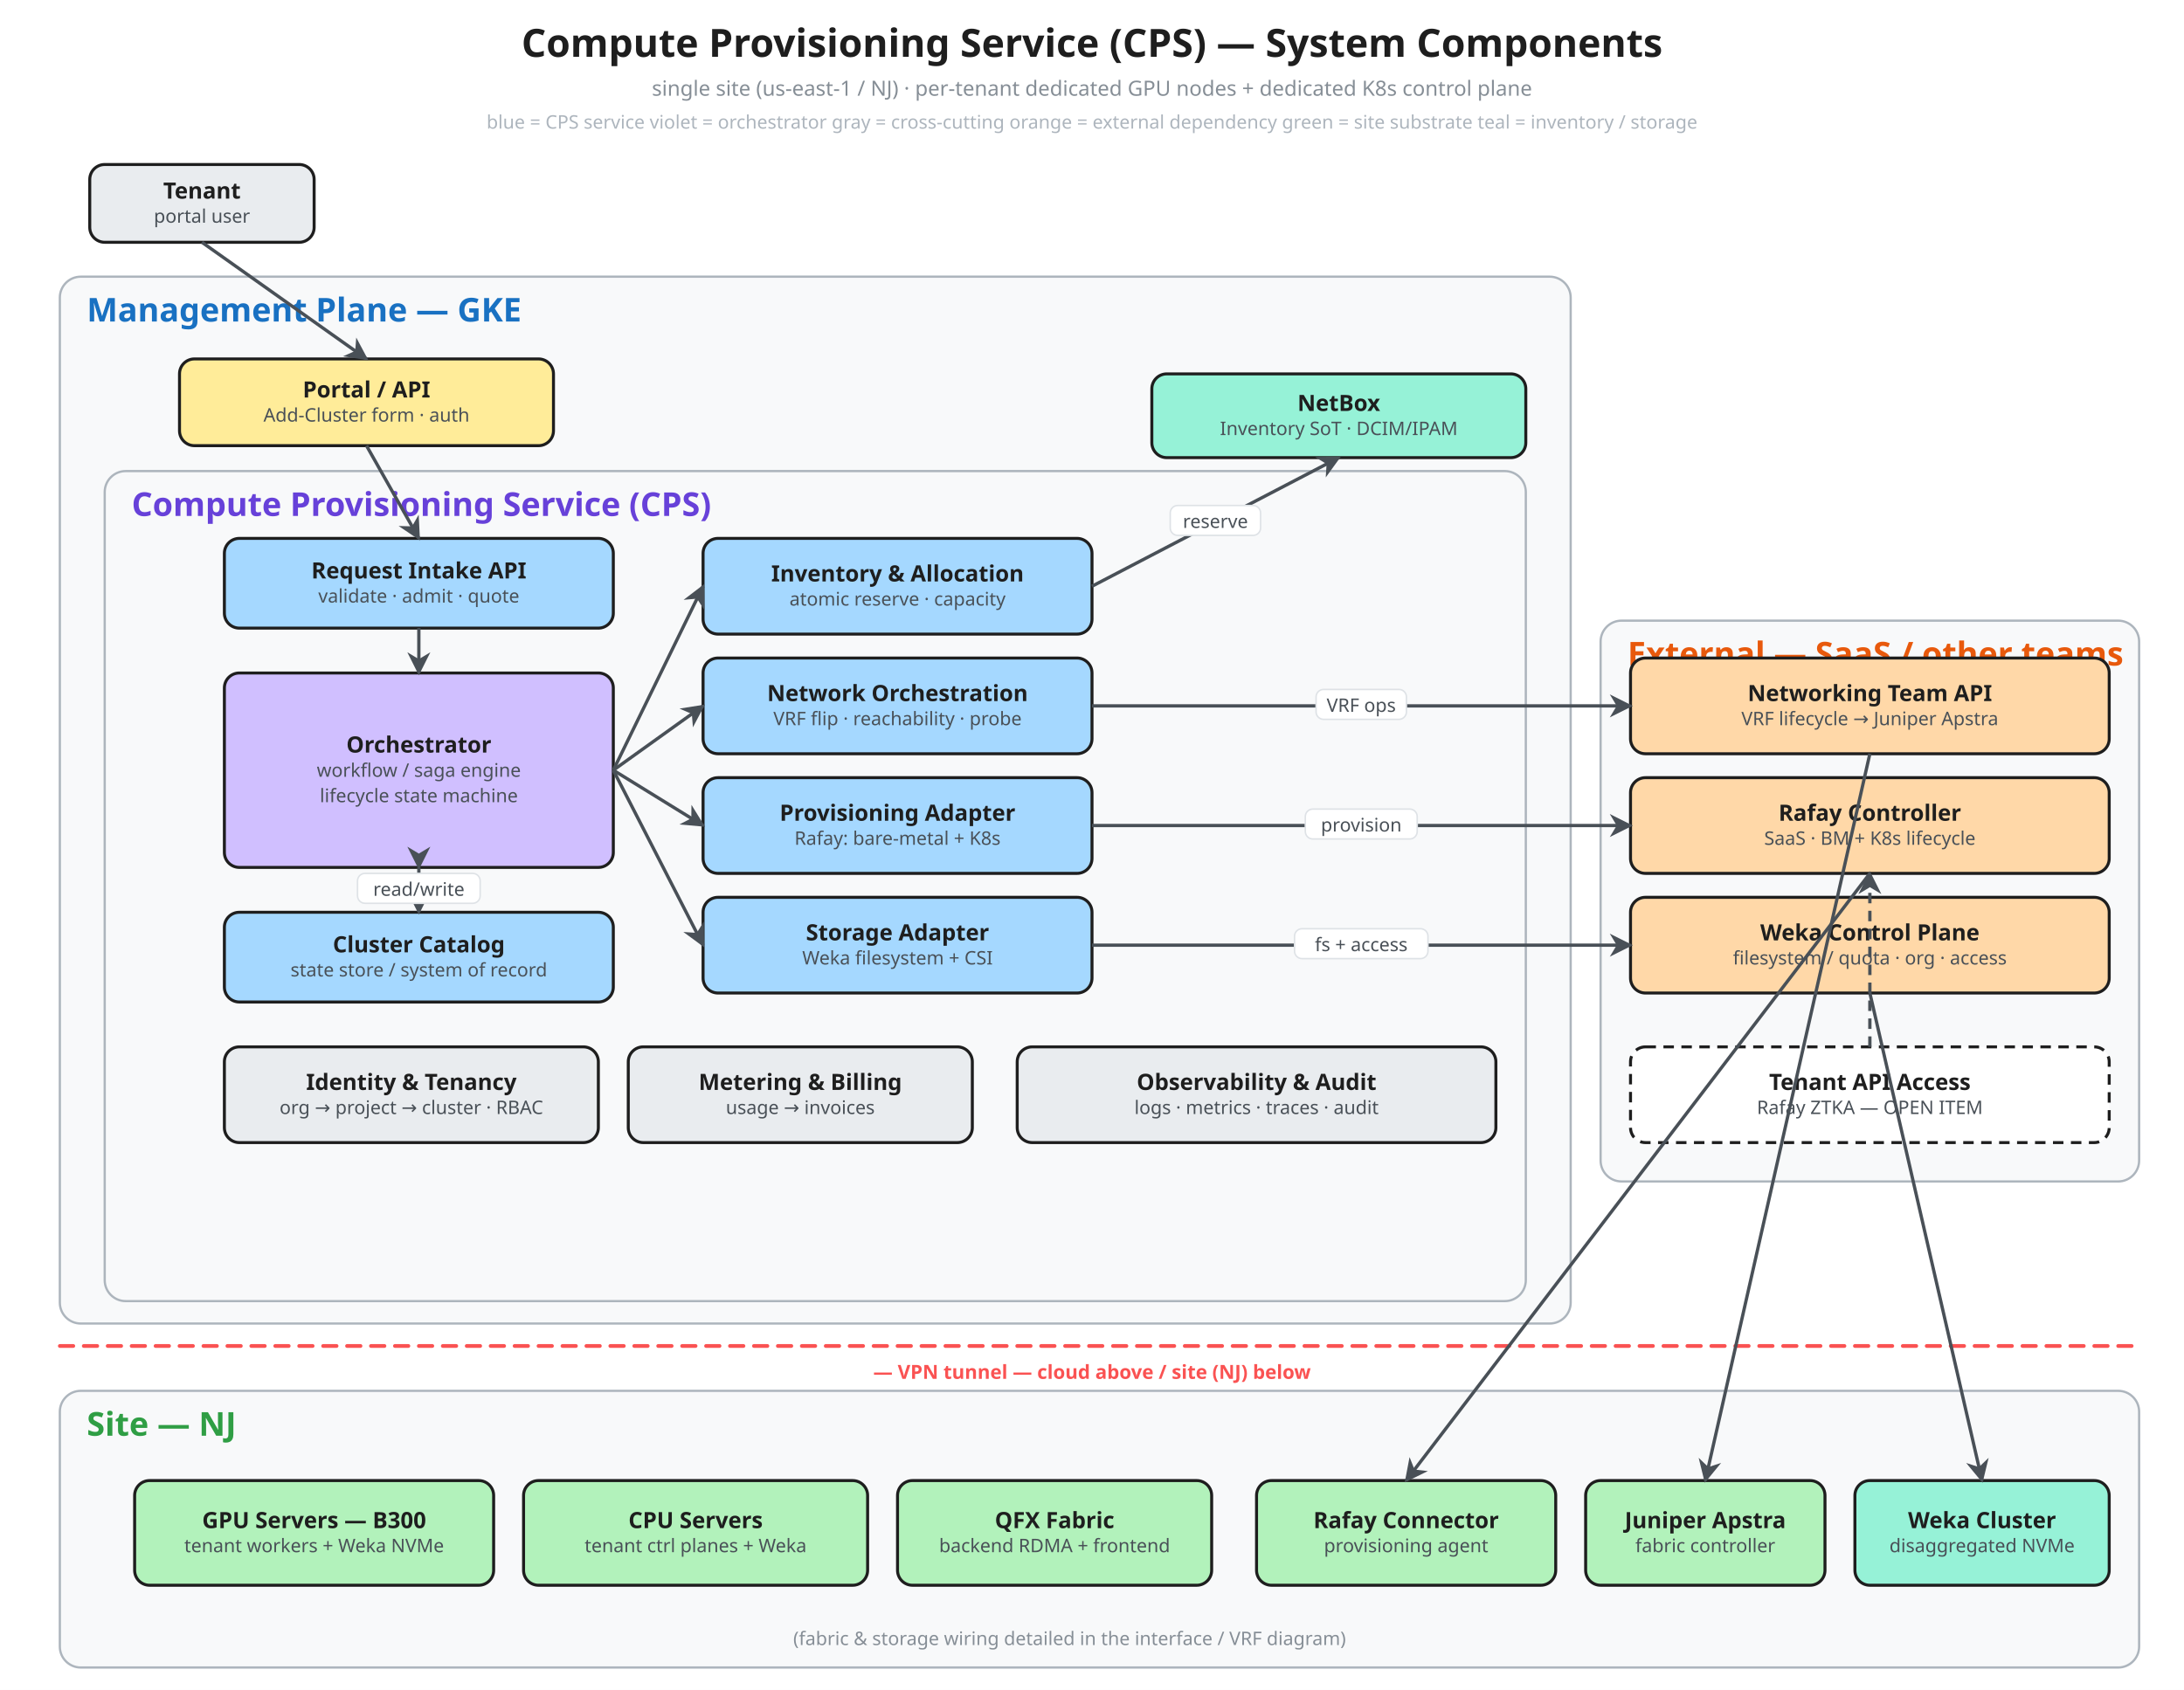
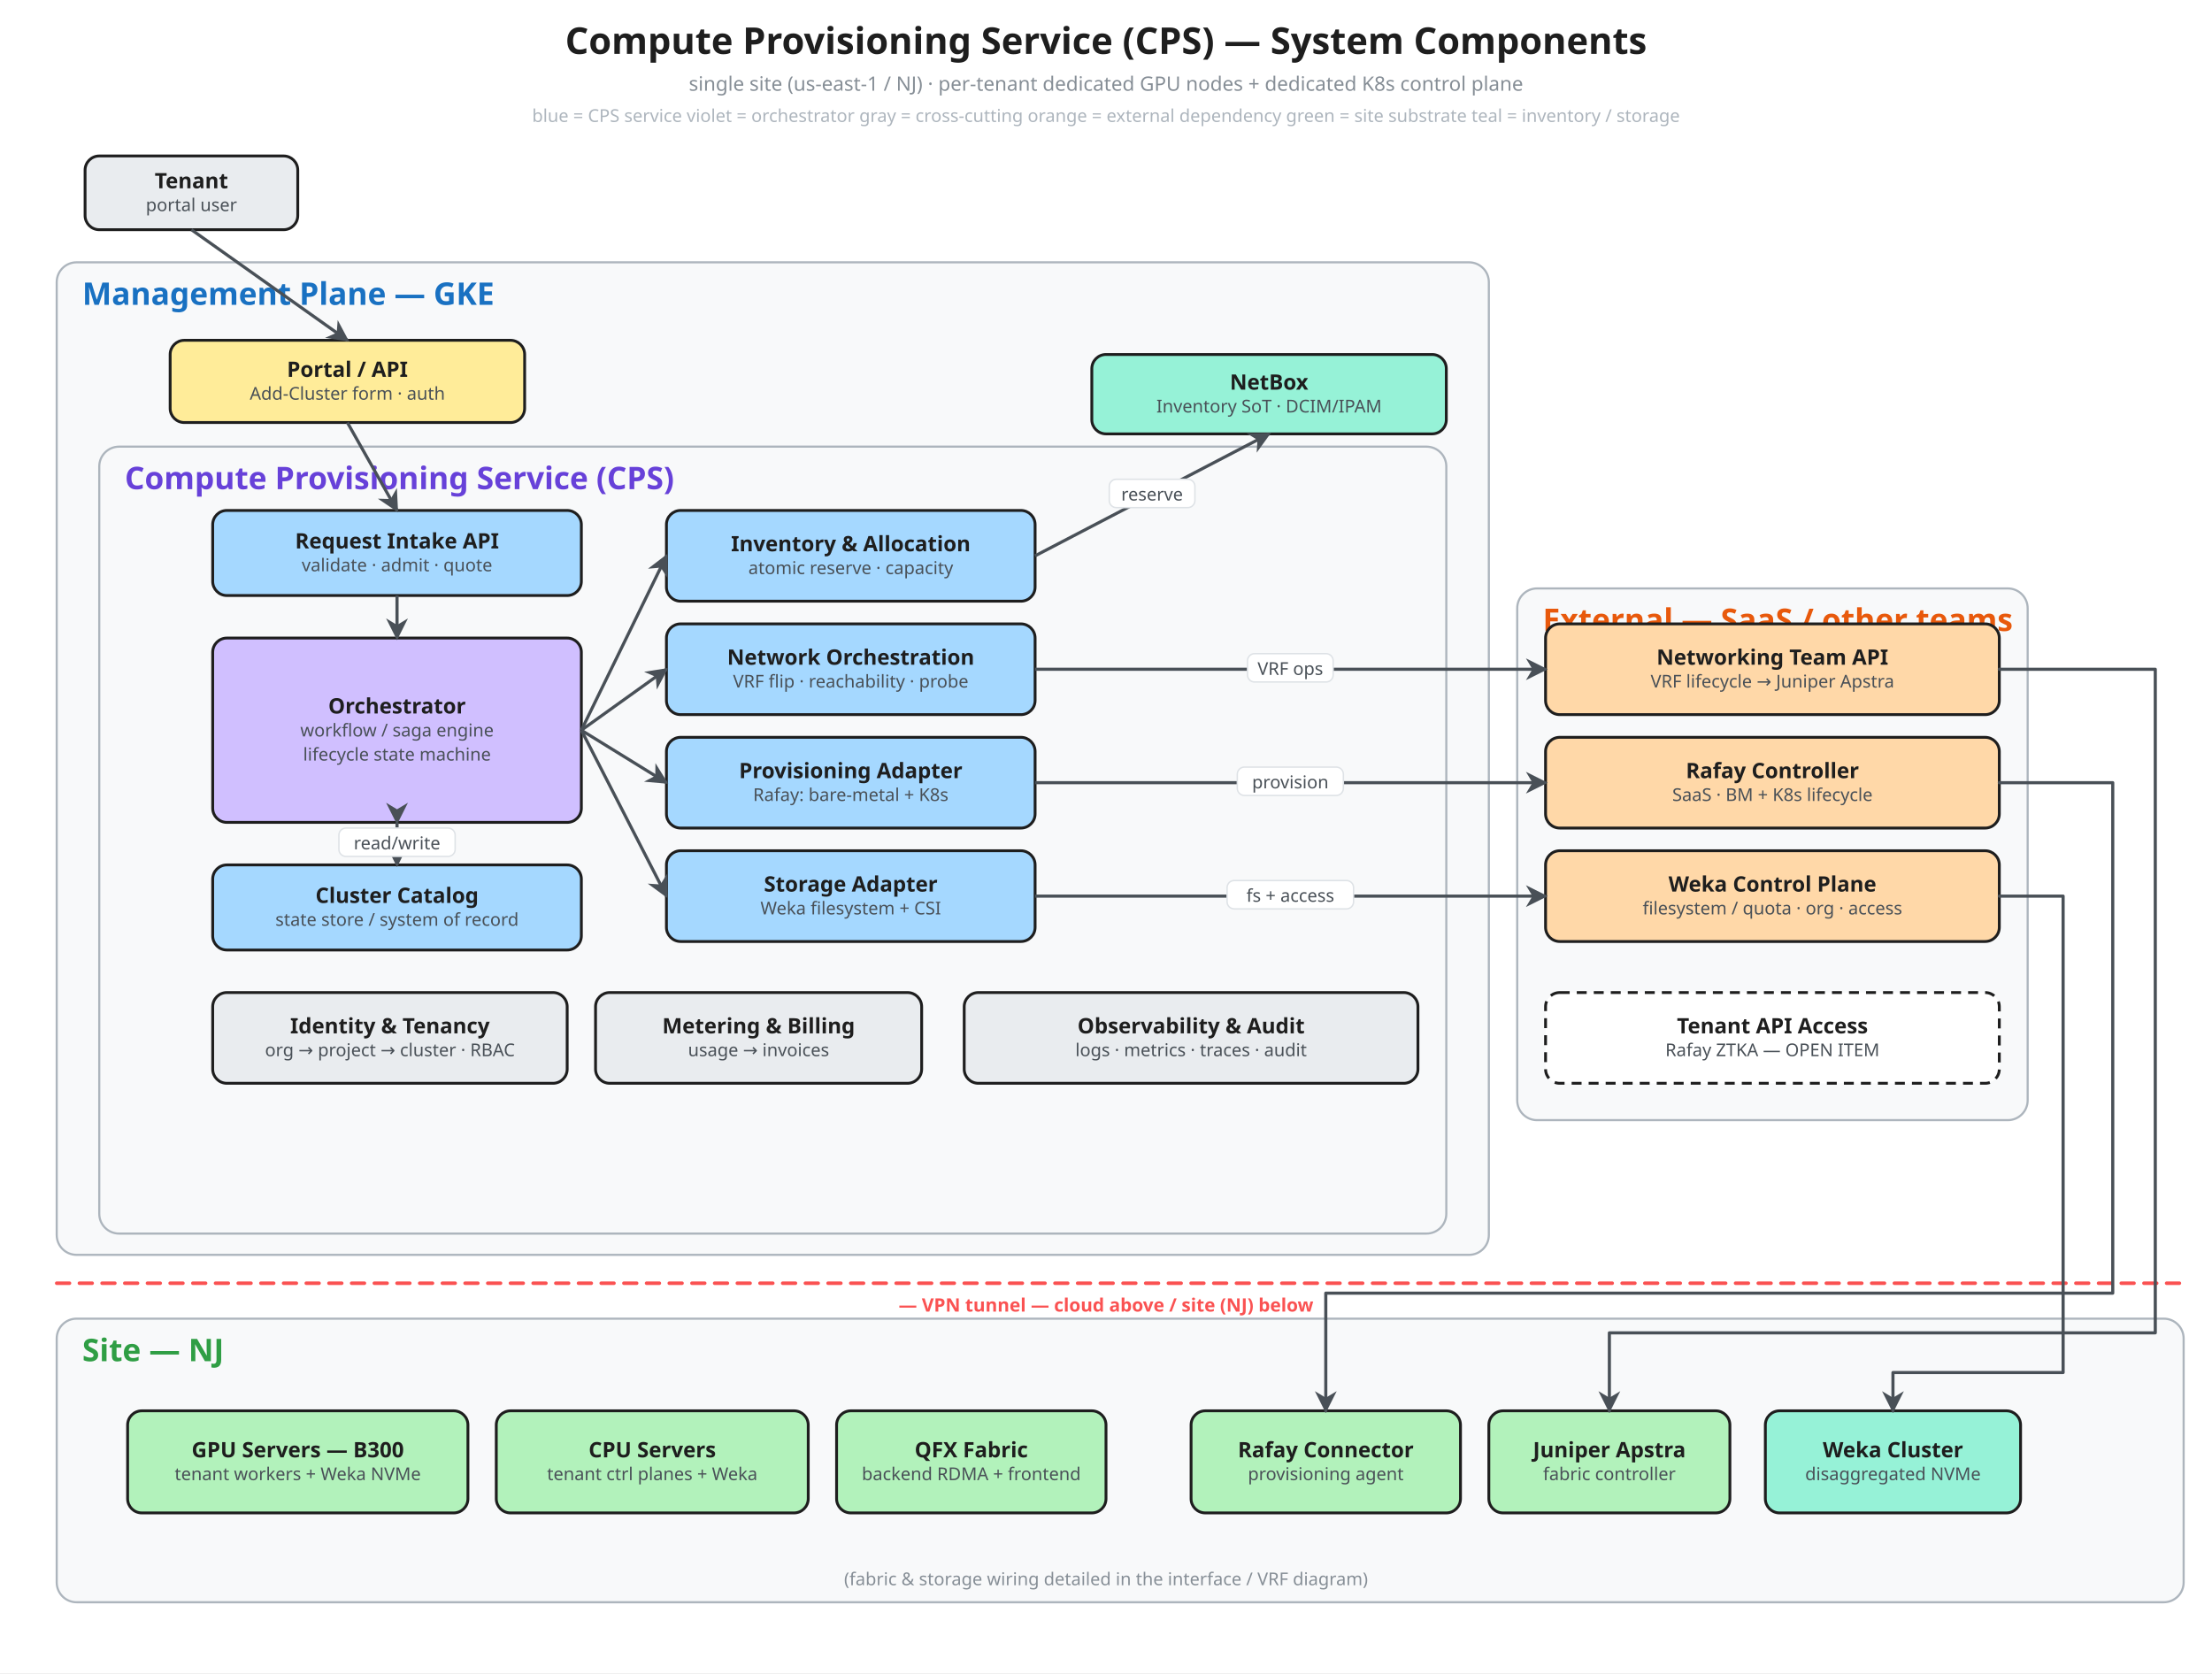
- <svg xmlns="http://www.w3.org/2000/svg" width="1460" height="1130" viewBox="0 0 1460 1130" font-family="'Excalifont','Virgil','Chalkboard SE','Comic Sans MS','Comic Neue',sans-serif">
+ <svg xmlns="http://www.w3.org/2000/svg" width="1560" height="1180" viewBox="0 0 1560 1180" font-family="'Excalifont','Virgil','Chalkboard SE','Comic Sans MS','Comic Neue',sans-serif">
  <defs>
    <marker id="arrow" viewBox="0 0 10 10" refX="9" refY="5" markerWidth="7" markerHeight="7" orient="auto-start-reverse">
      <path d="M0,0 L10,5 L0,10 L3,5 z" fill="#495057" />
    </marker>
    <marker id="arrowS" viewBox="0 0 10 10" refX="1" refY="5" markerWidth="7" markerHeight="7" orient="auto-start-reverse">
      <path d="M10,0 L0,5 L10,10 L7,5 z" fill="#495057" />
    </marker>
  </defs>
-   <rect x="0" y="0" width="1460" height="1130" fill="#ffffff" />
+   <rect x="0" y="0" width="1560" height="1180" fill="#ffffff" />
  <rect x="40" y="185" width="1010" height="700" rx="14" fill="#f8f9fa" stroke="#adb5bd" stroke-width="1.5" stroke-dasharray="none" />
  <text x="58" y="215" font-size="22" font-weight="700" fill="#1971c2">Management Plane — GKE</text>
  <rect x="70" y="315" width="950" height="555" rx="14" fill="#f8f9fa" stroke="#adb5bd" stroke-width="1.5" stroke-dasharray="none" />
  <text x="88" y="345" font-size="22" font-weight="700" fill="#6741d9">Compute Provisioning Service (CPS)</text>
  <rect x="1070" y="415" width="360" height="375" rx="14" fill="#f8f9fa" stroke="#adb5bd" stroke-width="1.5" stroke-dasharray="none" />
  <text x="1088" y="445" font-size="22" font-weight="700" fill="#e8590c">External — SaaS / other teams</text>
-   <rect x="40" y="930" width="1390" height="185" rx="14" fill="#f8f9fa" stroke="#adb5bd" stroke-width="1.5" stroke-dasharray="none" />
+   <rect x="40" y="930" width="1500" height="200" rx="14" fill="#f8f9fa" stroke="#adb5bd" stroke-width="1.5" stroke-dasharray="none" />
  <text x="58" y="960" font-size="22" font-weight="700" fill="#2f9e44">Site — NJ</text>
-   <line x1="40" y1="900" x2="1430" y2="900" stroke="#fa5252" stroke-width="2.5" stroke-dasharray="9 7" stroke-linecap="round" />
+   <line x1="40" y1="905" x2="1540" y2="905" stroke="#fa5252" stroke-width="2.5" stroke-dasharray="9 7" stroke-linecap="round" />
  <rect x="60" y="110" width="150" height="52" rx="10" fill="#e9ecef" stroke="#1e1e1e" stroke-width="2" stroke-dasharray="none" />
  <text x="135.0" y="132.8" font-size="15" font-weight="700" fill="#1e1e1e" text-anchor="middle">Tenant</text>
  <text x="135.0" y="148.9" font-size="12.5" font-weight="400" fill="#495057" text-anchor="middle">portal user</text>
  <rect x="120" y="240" width="250" height="58" rx="10" fill="#ffec99" stroke="#1e1e1e" stroke-width="2" stroke-dasharray="none" />
  <text x="245.0" y="265.8" font-size="15" font-weight="700" fill="#1e1e1e" text-anchor="middle">Portal / API</text>
  <text x="245.0" y="281.9" font-size="12.5" font-weight="400" fill="#495057" text-anchor="middle">Add-Cluster form · auth</text>
  <rect x="770" y="250" width="250" height="56" rx="10" fill="#96f2d7" stroke="#1e1e1e" stroke-width="2" stroke-dasharray="none" />
  <text x="895.0" y="274.8" font-size="15" font-weight="700" fill="#1e1e1e" text-anchor="middle">NetBox</text>
  <text x="895.0" y="290.9" font-size="12.5" font-weight="400" fill="#495057" text-anchor="middle">Inventory SoT · DCIM/IPAM</text>
  <rect x="150" y="360" width="260" height="60" rx="10" fill="#a5d8ff" stroke="#1e1e1e" stroke-width="2" stroke-dasharray="none" />
  <text x="280.0" y="386.8" font-size="15" font-weight="700" fill="#1e1e1e" text-anchor="middle">Request Intake API</text>
  <text x="280.0" y="402.9" font-size="12.5" font-weight="400" fill="#495057" text-anchor="middle">validate · admit · quote</text>
  <rect x="150" y="450" width="260" height="130" rx="10" fill="#d0bfff" stroke="#1e1e1e" stroke-width="2" stroke-dasharray="none" />
  <text x="280.0" y="503.2" font-size="15" font-weight="700" fill="#1e1e1e" text-anchor="middle">Orchestrator</text>
  <text x="280.0" y="519.4" font-size="12.5" font-weight="400" fill="#495057" text-anchor="middle">workflow / saga engine</text>
  <text x="280.0" y="536.4" font-size="12.5" font-weight="400" fill="#495057" text-anchor="middle">lifecycle state machine</text>
  <rect x="150" y="610" width="260" height="60" rx="10" fill="#a5d8ff" stroke="#1e1e1e" stroke-width="2" stroke-dasharray="none" />
  <text x="280.0" y="636.8" font-size="15" font-weight="700" fill="#1e1e1e" text-anchor="middle">Cluster Catalog</text>
  <text x="280.0" y="652.9" font-size="12.5" font-weight="400" fill="#495057" text-anchor="middle">state store / system of record</text>
  <rect x="470" y="360" width="260" height="64" rx="10" fill="#a5d8ff" stroke="#1e1e1e" stroke-width="2" stroke-dasharray="none" />
  <text x="600.0" y="388.8" font-size="15" font-weight="700" fill="#1e1e1e" text-anchor="middle">Inventory &amp; Allocation</text>
  <text x="600.0" y="404.9" font-size="12.5" font-weight="400" fill="#495057" text-anchor="middle">atomic reserve · capacity</text>
  <rect x="470" y="440" width="260" height="64" rx="10" fill="#a5d8ff" stroke="#1e1e1e" stroke-width="2" stroke-dasharray="none" />
  <text x="600.0" y="468.8" font-size="15" font-weight="700" fill="#1e1e1e" text-anchor="middle">Network Orchestration</text>
  <text x="600.0" y="484.9" font-size="12.5" font-weight="400" fill="#495057" text-anchor="middle">VRF flip · reachability · probe</text>
  <rect x="470" y="520" width="260" height="64" rx="10" fill="#a5d8ff" stroke="#1e1e1e" stroke-width="2" stroke-dasharray="none" />
  <text x="600.0" y="548.8" font-size="15" font-weight="700" fill="#1e1e1e" text-anchor="middle">Provisioning Adapter</text>
  <text x="600.0" y="564.9" font-size="12.5" font-weight="400" fill="#495057" text-anchor="middle">Rafay: bare-metal + K8s</text>
  <rect x="470" y="600" width="260" height="64" rx="10" fill="#a5d8ff" stroke="#1e1e1e" stroke-width="2" stroke-dasharray="none" />
  <text x="600.0" y="628.8" font-size="15" font-weight="700" fill="#1e1e1e" text-anchor="middle">Storage Adapter</text>
  <text x="600.0" y="644.9" font-size="12.5" font-weight="400" fill="#495057" text-anchor="middle">Weka filesystem + CSI</text>
  <rect x="150" y="700" width="250" height="64" rx="10" fill="#e9ecef" stroke="#1e1e1e" stroke-width="2" stroke-dasharray="none" />
  <text x="275.0" y="728.8" font-size="15" font-weight="700" fill="#1e1e1e" text-anchor="middle">Identity &amp; Tenancy</text>
  <text x="275.0" y="744.9" font-size="12.5" font-weight="400" fill="#495057" text-anchor="middle">org → project → cluster · RBAC</text>
  <rect x="420" y="700" width="230" height="64" rx="10" fill="#e9ecef" stroke="#1e1e1e" stroke-width="2" stroke-dasharray="none" />
  <text x="535.0" y="728.8" font-size="15" font-weight="700" fill="#1e1e1e" text-anchor="middle">Metering &amp; Billing</text>
  <text x="535.0" y="744.9" font-size="12.5" font-weight="400" fill="#495057" text-anchor="middle">usage → invoices</text>
  <rect x="680" y="700" width="320" height="64" rx="10" fill="#e9ecef" stroke="#1e1e1e" stroke-width="2" stroke-dasharray="none" />
  <text x="840.0" y="728.8" font-size="15" font-weight="700" fill="#1e1e1e" text-anchor="middle">Observability &amp; Audit</text>
  <text x="840.0" y="744.9" font-size="12.5" font-weight="400" fill="#495057" text-anchor="middle">logs · metrics · traces · audit</text>
  <rect x="1090" y="440" width="320" height="64" rx="10" fill="#ffd8a8" stroke="#1e1e1e" stroke-width="2" stroke-dasharray="none" />
  <text x="1250.0" y="468.8" font-size="15" font-weight="700" fill="#1e1e1e" text-anchor="middle">Networking Team API</text>
  <text x="1250.0" y="484.9" font-size="12.5" font-weight="400" fill="#495057" text-anchor="middle">VRF lifecycle → Juniper Apstra</text>
  <rect x="1090" y="520" width="320" height="64" rx="10" fill="#ffd8a8" stroke="#1e1e1e" stroke-width="2" stroke-dasharray="none" />
  <text x="1250.0" y="548.8" font-size="15" font-weight="700" fill="#1e1e1e" text-anchor="middle">Rafay Controller</text>
  <text x="1250.0" y="564.9" font-size="12.5" font-weight="400" fill="#495057" text-anchor="middle">SaaS · BM + K8s lifecycle</text>
  <rect x="1090" y="600" width="320" height="64" rx="10" fill="#ffd8a8" stroke="#1e1e1e" stroke-width="2" stroke-dasharray="none" />
  <text x="1250.0" y="628.8" font-size="15" font-weight="700" fill="#1e1e1e" text-anchor="middle">Weka Control Plane</text>
  <text x="1250.0" y="644.9" font-size="12.5" font-weight="400" fill="#495057" text-anchor="middle">filesystem / quota · org · access</text>
  <rect x="1090" y="700" width="320" height="64" rx="10" fill="#ffffff" stroke="#1e1e1e" stroke-width="2" stroke-dasharray="7 5" />
  <text x="1250.0" y="728.8" font-size="15" font-weight="700" fill="#1e1e1e" text-anchor="middle">Tenant API Access</text>
  <text x="1250.0" y="744.9" font-size="12.5" font-weight="400" fill="#495057" text-anchor="middle">Rafay ZTKA — OPEN ITEM</text>
-   <rect x="90" y="990" width="240" height="70" rx="10" fill="#b2f2bb" stroke="#1e1e1e" stroke-width="2" stroke-dasharray="none" />
-   <text x="210.0" y="1021.8" font-size="15" font-weight="700" fill="#1e1e1e" text-anchor="middle">GPU Servers — B300</text>
-   <text x="210.0" y="1037.9" font-size="12.5" font-weight="400" fill="#495057" text-anchor="middle">tenant workers + Weka NVMe</text>
-   <rect x="350" y="990" width="230" height="70" rx="10" fill="#b2f2bb" stroke="#1e1e1e" stroke-width="2" stroke-dasharray="none" />
-   <text x="465.0" y="1021.8" font-size="15" font-weight="700" fill="#1e1e1e" text-anchor="middle">CPU Servers</text>
-   <text x="465.0" y="1037.9" font-size="12.5" font-weight="400" fill="#495057" text-anchor="middle">tenant ctrl planes + Weka</text>
-   <rect x="600" y="990" width="210" height="70" rx="10" fill="#b2f2bb" stroke="#1e1e1e" stroke-width="2" stroke-dasharray="none" />
-   <text x="705.0" y="1021.8" font-size="15" font-weight="700" fill="#1e1e1e" text-anchor="middle">QFX Fabric</text>
-   <text x="705.0" y="1037.9" font-size="12.5" font-weight="400" fill="#495057" text-anchor="middle">backend RDMA + frontend</text>
-   <rect x="840" y="990" width="200" height="70" rx="10" fill="#b2f2bb" stroke="#1e1e1e" stroke-width="2" stroke-dasharray="none" />
-   <text x="940.0" y="1021.8" font-size="15" font-weight="700" fill="#1e1e1e" text-anchor="middle">Rafay Connector</text>
-   <text x="940.0" y="1037.9" font-size="12.5" font-weight="400" fill="#495057" text-anchor="middle">provisioning agent</text>
-   <rect x="1060" y="990" width="160" height="70" rx="10" fill="#b2f2bb" stroke="#1e1e1e" stroke-width="2" stroke-dasharray="none" />
-   <text x="1140.0" y="1021.8" font-size="15" font-weight="700" fill="#1e1e1e" text-anchor="middle">Juniper Apstra</text>
-   <text x="1140.0" y="1037.9" font-size="12.5" font-weight="400" fill="#495057" text-anchor="middle">fabric controller</text>
-   <rect x="1240" y="990" width="170" height="70" rx="10" fill="#96f2d7" stroke="#1e1e1e" stroke-width="2" stroke-dasharray="none" />
-   <text x="1325.0" y="1021.8" font-size="15" font-weight="700" fill="#1e1e1e" text-anchor="middle">Weka Cluster</text>
-   <text x="1325.0" y="1037.9" font-size="12.5" font-weight="400" fill="#495057" text-anchor="middle">disaggregated NVMe</text>
+   <rect x="90" y="995" width="240" height="72" rx="10" fill="#b2f2bb" stroke="#1e1e1e" stroke-width="2" stroke-dasharray="none" />
+   <text x="210.0" y="1027.8" font-size="15" font-weight="700" fill="#1e1e1e" text-anchor="middle">GPU Servers — B300</text>
+   <text x="210.0" y="1043.9" font-size="12.5" font-weight="400" fill="#495057" text-anchor="middle">tenant workers + Weka NVMe</text>
+   <rect x="350" y="995" width="220" height="72" rx="10" fill="#b2f2bb" stroke="#1e1e1e" stroke-width="2" stroke-dasharray="none" />
+   <text x="460.0" y="1027.8" font-size="15" font-weight="700" fill="#1e1e1e" text-anchor="middle">CPU Servers</text>
+   <text x="460.0" y="1043.9" font-size="12.5" font-weight="400" fill="#495057" text-anchor="middle">tenant ctrl planes + Weka</text>
+   <rect x="590" y="995" width="190" height="72" rx="10" fill="#b2f2bb" stroke="#1e1e1e" stroke-width="2" stroke-dasharray="none" />
+   <text x="685.0" y="1027.8" font-size="15" font-weight="700" fill="#1e1e1e" text-anchor="middle">QFX Fabric</text>
+   <text x="685.0" y="1043.9" font-size="12.5" font-weight="400" fill="#495057" text-anchor="middle">backend RDMA + frontend</text>
+   <rect x="840" y="995" width="190" height="72" rx="10" fill="#b2f2bb" stroke="#1e1e1e" stroke-width="2" stroke-dasharray="none" />
+   <text x="935.0" y="1027.8" font-size="15" font-weight="700" fill="#1e1e1e" text-anchor="middle">Rafay Connector</text>
+   <text x="935.0" y="1043.9" font-size="12.5" font-weight="400" fill="#495057" text-anchor="middle">provisioning agent</text>
+   <rect x="1050" y="995" width="170" height="72" rx="10" fill="#b2f2bb" stroke="#1e1e1e" stroke-width="2" stroke-dasharray="none" />
+   <text x="1135.0" y="1027.8" font-size="15" font-weight="700" fill="#1e1e1e" text-anchor="middle">Juniper Apstra</text>
+   <text x="1135.0" y="1043.9" font-size="12.5" font-weight="400" fill="#495057" text-anchor="middle">fabric controller</text>
+   <rect x="1245" y="995" width="180" height="72" rx="10" fill="#96f2d7" stroke="#1e1e1e" stroke-width="2" stroke-dasharray="none" />
+   <text x="1335.0" y="1027.8" font-size="15" font-weight="700" fill="#1e1e1e" text-anchor="middle">Weka Cluster</text>
+   <text x="1335.0" y="1043.9" font-size="12.5" font-weight="400" fill="#495057" text-anchor="middle">disaggregated NVMe</text>
  <line x1="135.0" y1="162" x2="245.0" y2="240" stroke="#495057" stroke-width="2.2" marker-end="url(#arrow)" />
  <line x1="245.0" y1="298" x2="280.0" y2="360" stroke="#495057" stroke-width="2.2" marker-end="url(#arrow)" />
  <line x1="280.0" y1="420" x2="280.0" y2="450" stroke="#495057" stroke-width="2.2" marker-end="url(#arrow)" />
  <line x1="280.0" y1="580" x2="280.0" y2="610" stroke="#495057" stroke-width="2.2" marker-start="url(#arrowS)" marker-end="url(#arrow)" />
  <rect x="239.0" y="584.0" width="82.0" height="20" rx="5" fill="#ffffff" stroke="#dee2e6" stroke-width="1" />
  <text x="280.0" y="599.0" font-size="12.5" fill="#495057" text-anchor="middle">read/write</text>
  <line x1="410" y1="515.0" x2="470" y2="392.0" stroke="#495057" stroke-width="2.2" marker-end="url(#arrow)" />
  <line x1="410" y1="515.0" x2="470" y2="472.0" stroke="#495057" stroke-width="2.2" marker-end="url(#arrow)" />
  <line x1="410" y1="515.0" x2="470" y2="552.0" stroke="#495057" stroke-width="2.2" marker-end="url(#arrow)" />
  <line x1="410" y1="515.0" x2="470" y2="632.0" stroke="#495057" stroke-width="2.2" marker-end="url(#arrow)" />
  <line x1="730" y1="392.0" x2="895.0" y2="306" stroke="#495057" stroke-width="2.2" marker-end="url(#arrow)" />
  <rect x="782.3" y="338.0" width="60.4" height="20" rx="5" fill="#ffffff" stroke="#dee2e6" stroke-width="1" />
  <text x="812.5" y="353.0" font-size="12.5" fill="#495057" text-anchor="middle">reserve</text>
  <line x1="730" y1="472.0" x2="1090" y2="472.0" stroke="#495057" stroke-width="2.2" marker-end="url(#arrow)" />
  <rect x="879.8" y="461.0" width="60.4" height="20" rx="5" fill="#ffffff" stroke="#dee2e6" stroke-width="1" />
  <text x="910.0" y="476.0" font-size="12.5" fill="#495057" text-anchor="middle">VRF ops</text>
  <line x1="730" y1="552.0" x2="1090" y2="552.0" stroke="#495057" stroke-width="2.2" marker-end="url(#arrow)" />
  <rect x="872.6" y="541.0" width="74.8" height="20" rx="5" fill="#ffffff" stroke="#dee2e6" stroke-width="1" />
  <text x="910.0" y="556.0" font-size="12.5" fill="#495057" text-anchor="middle">provision</text>
  <line x1="730" y1="632.0" x2="1090" y2="632.0" stroke="#495057" stroke-width="2.2" marker-end="url(#arrow)" />
  <rect x="865.4" y="621.0" width="89.2" height="20" rx="5" fill="#ffffff" stroke="#dee2e6" stroke-width="1" />
  <text x="910.0" y="636.0" font-size="12.5" fill="#495057" text-anchor="middle">fs + access</text>
-   <line x1="1250.0" y1="700" x2="1250.0" y2="584" stroke="#495057" stroke-width="2.2" stroke-dasharray="7 5" marker-end="url(#arrow)" />
-   <line x1="1250.0" y1="504" x2="1140.0" y2="990" stroke="#495057" stroke-width="2.2" marker-end="url(#arrow)" />
-   <line x1="1250.0" y1="584" x2="940.0" y2="990" stroke="#495057" stroke-width="2.2" marker-end="url(#arrow)" />
-   <line x1="1250.0" y1="664" x2="1325.0" y2="990" stroke="#495057" stroke-width="2.2" marker-end="url(#arrow)" />
-   <text x="730.0" y="38" font-size="26" font-weight="700" fill="#1e1e1e" text-anchor="middle">Compute Provisioning Service (CPS) — System Components</text>
-   <text x="730.0" y="64" font-size="14" font-weight="400" fill="#868e96" text-anchor="middle">single site (us-east-1 / NJ)  ·  per-tenant dedicated GPU nodes + dedicated K8s control plane</text>
-   <text x="730.0" y="86" font-size="12.5" font-weight="400" fill="#adb5bd" text-anchor="middle">blue = CPS service   violet = orchestrator   gray = cross-cutting   orange = external dependency   green = site substrate   teal = inventory / storage</text>
-   <text x="730.0" y="922" font-size="13" font-weight="700" fill="#fa5252" text-anchor="middle">— VPN tunnel —   cloud above / site (NJ) below</text>
-   <text x="715" y="1100" font-size="12.5" font-weight="400" fill="#868e96" text-anchor="middle">(fabric &amp; storage wiring detailed in the interface / VRF diagram)</text>
+   <polyline points="1410.0,472.0 1520.0,472.0 1520.0,940.0 1135.0,940.0 1135.0,995.0" fill="none" stroke="#495057" stroke-width="2.2" stroke-linejoin="round" stroke-linecap="round" marker-end="url(#arrow)" />
+   <polyline points="1410.0,552.0 1490.0,552.0 1490.0,912.0 935.0,912.0 935.0,995.0" fill="none" stroke="#495057" stroke-width="2.2" stroke-linejoin="round" stroke-linecap="round" marker-end="url(#arrow)" />
+   <polyline points="1410.0,632.0 1455.0,632.0 1455.0,968.0 1335.0,968.0 1335.0,995.0" fill="none" stroke="#495057" stroke-width="2.2" stroke-linejoin="round" stroke-linecap="round" marker-end="url(#arrow)" />
+   <text x="780.0" y="38" font-size="26" font-weight="700" fill="#1e1e1e" text-anchor="middle">Compute Provisioning Service (CPS) — System Components</text>
+   <text x="780.0" y="64" font-size="14" font-weight="400" fill="#868e96" text-anchor="middle">single site (us-east-1 / NJ)  ·  per-tenant dedicated GPU nodes + dedicated K8s control plane</text>
+   <text x="780.0" y="86" font-size="12.5" font-weight="400" fill="#adb5bd" text-anchor="middle">blue = CPS service   violet = orchestrator   gray = cross-cutting   orange = external dependency   green = site substrate   teal = inventory / storage</text>
+   <text x="780.0" y="925" font-size="13" font-weight="700" fill="#fa5252" text-anchor="middle">— VPN tunnel —   cloud above / site (NJ) below</text>
+   <text x="780.0" y="1118" font-size="12.5" font-weight="400" fill="#868e96" text-anchor="middle">(fabric &amp; storage wiring detailed in the interface / VRF diagram)</text>
</svg>
